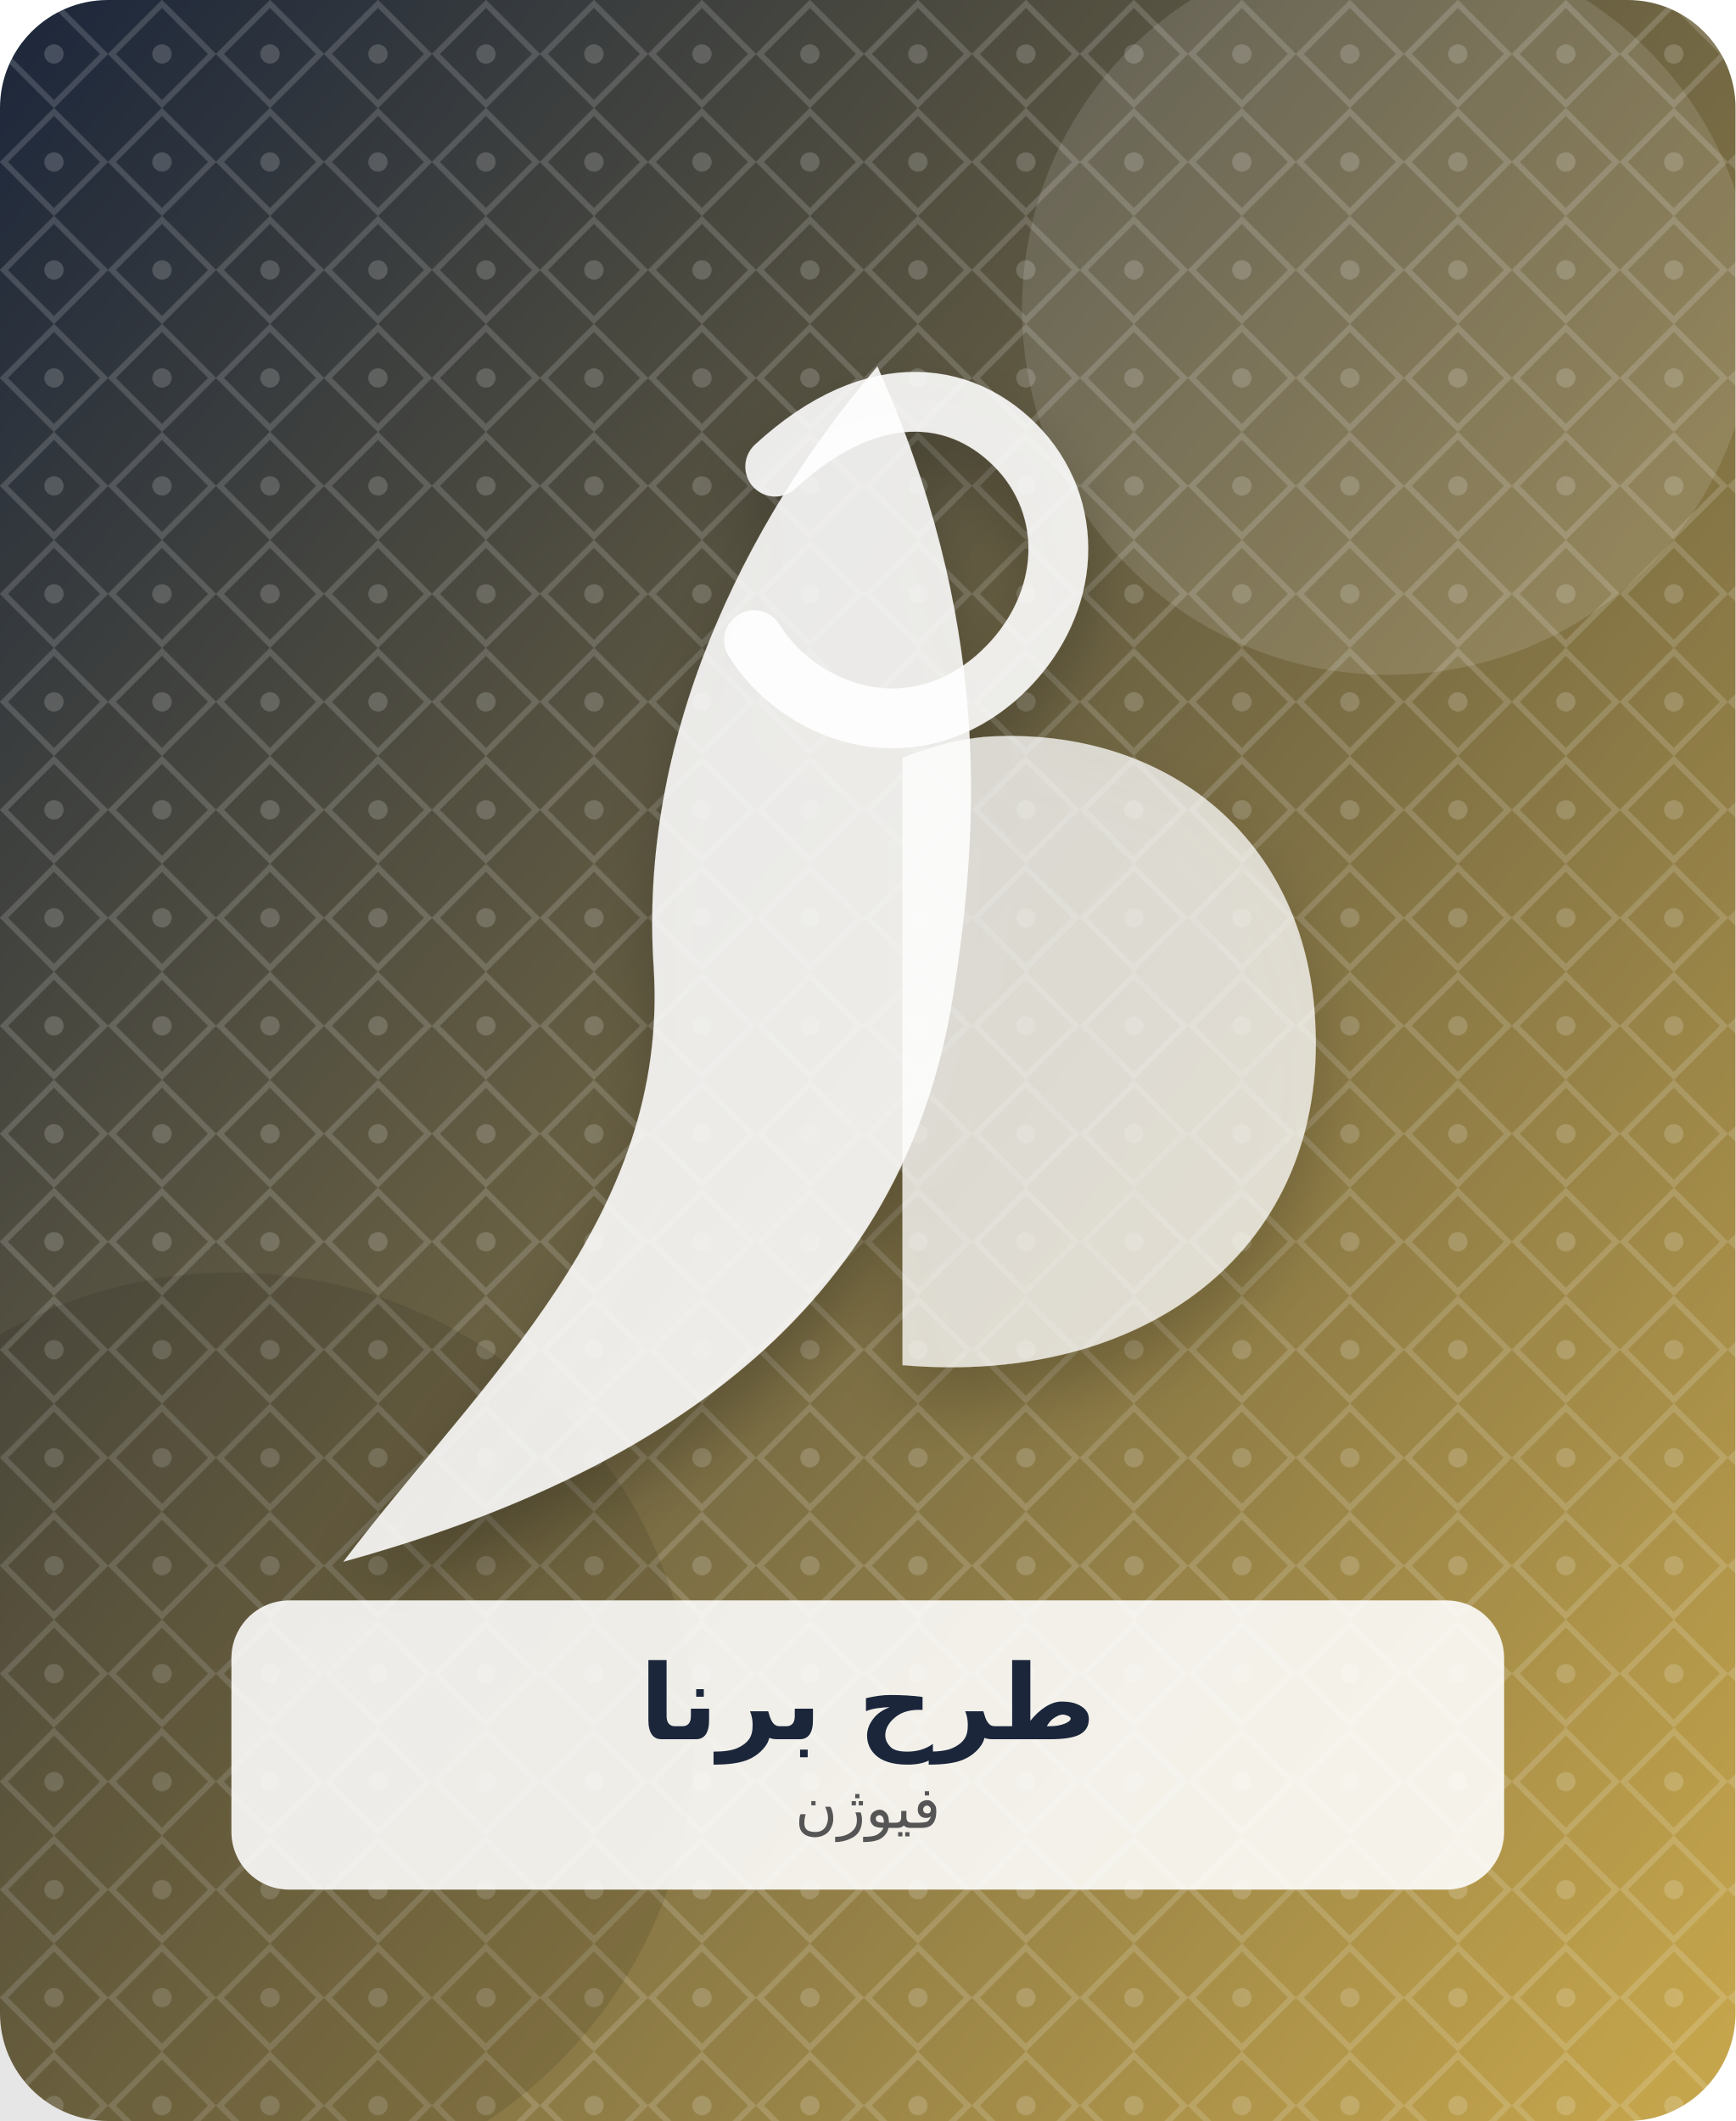
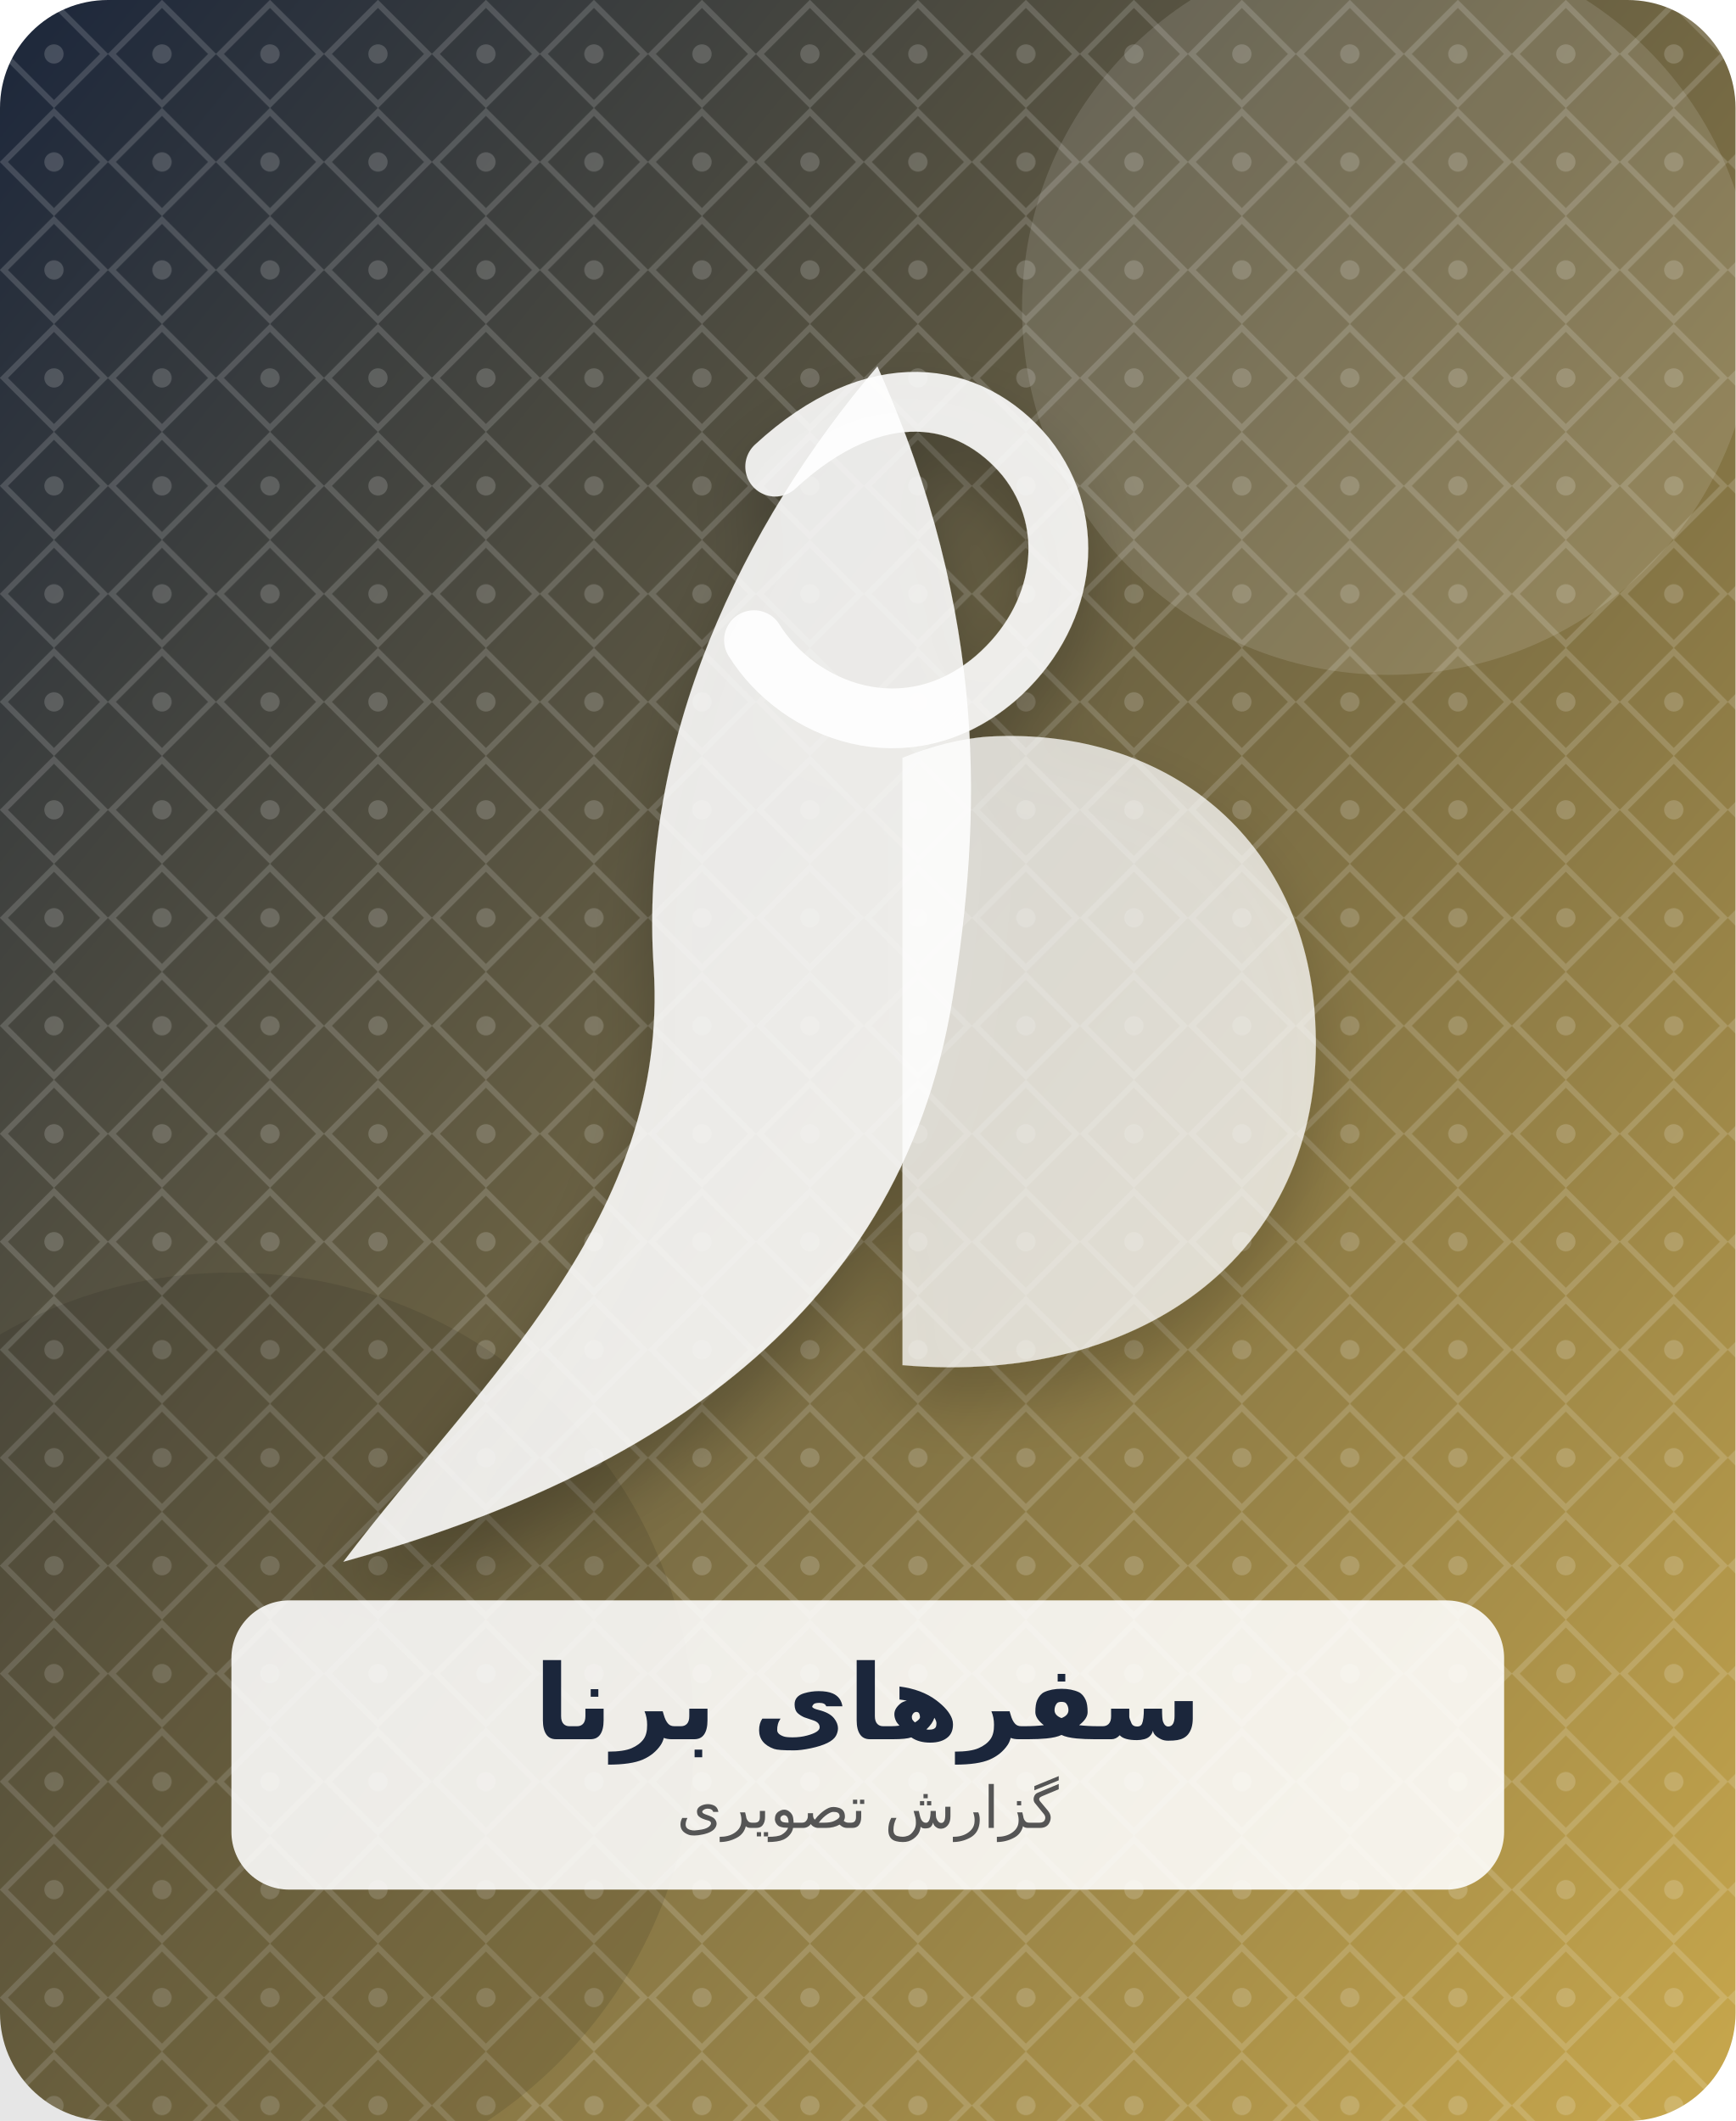
- <svg xmlns="http://www.w3.org/2000/svg" width="900" height="1100" viewBox="0 0 900 1100" role="img" aria-label="طرح برنا">
+ <svg xmlns="http://www.w3.org/2000/svg" width="900" height="1100" viewBox="0 0 900 1100" role="img" aria-label="سفرهای برنا">
  <defs>
    <linearGradient id="g" x1="0" y1="0" x2="1" y2="1">
      <stop offset="0" stop-color="#1b263b" />
      <stop offset="1" stop-color="#c9a84c" />
    </linearGradient>
    <pattern id="p" width="56" height="56" patternUnits="userSpaceOnUse">
      <path d="M28 2 54 28 28 54 2 28Z" fill="none" stroke="rgba(255,255,255,.28)" stroke-width="3" />
      <circle cx="28" cy="28" r="5" fill="rgba(255,255,255,.32)" />
    </pattern>
    <filter id="sh">
      <feDropShadow dx="0" dy="18" stdDeviation="16" flood-opacity=".25" />
    </filter>
  </defs>
  <rect width="900" height="1100" rx="56" fill="url(#g)" />
  <rect width="900" height="1100" fill="url(#p)" opacity=".55" />
  <circle cx="720" cy="160" r="190" fill="rgba(255,255,255,.12)" />
  <circle cx="120" cy="900" r="240" fill="rgba(0,0,0,.1)" />
  <g filter="url(#sh)">
    <path d="M455 190c-70 82-124 194-116 312 8 130-89 213-161 308 148-41 288-120 316-292 15-93 19-198-39-328Z" fill="rgba(255,255,255,.87)" />
    <path d="M513 382c92-5 164 53 169 147 7 118-87 190-214 179V393c15-6 30-10 45-11Z" fill="rgba(255,255,255,.74)" />
    <path d="M402 242c52-48 101-40 130-5 28 35 20 84-16 115-46 39-102 17-125-20" fill="none" stroke="rgba(255,255,255,.88)" stroke-width="31" stroke-linecap="round" />
  </g>
  <rect x="120" y="830" width="660" height="150" rx="30" fill="rgba(255,255,255,.88)" />
-   <text x="450" y="902" text-anchor="middle" font-family="Tahoma, Arial" font-size="54" font-weight="700" fill="#1b263b">طرح برنا</text>
-   <text x="450" y="948" text-anchor="middle" font-family="Tahoma, Arial" font-size="30" fill="#555">فیوژن</text>
+   <text x="450" y="902" text-anchor="middle" font-family="Tahoma, Arial" font-size="54" font-weight="700" fill="#1b263b">سفرهای برنا</text>
+   <text x="450" y="948" text-anchor="middle" font-family="Tahoma, Arial" font-size="30" fill="#555">گزارش تصویری</text>
</svg>
